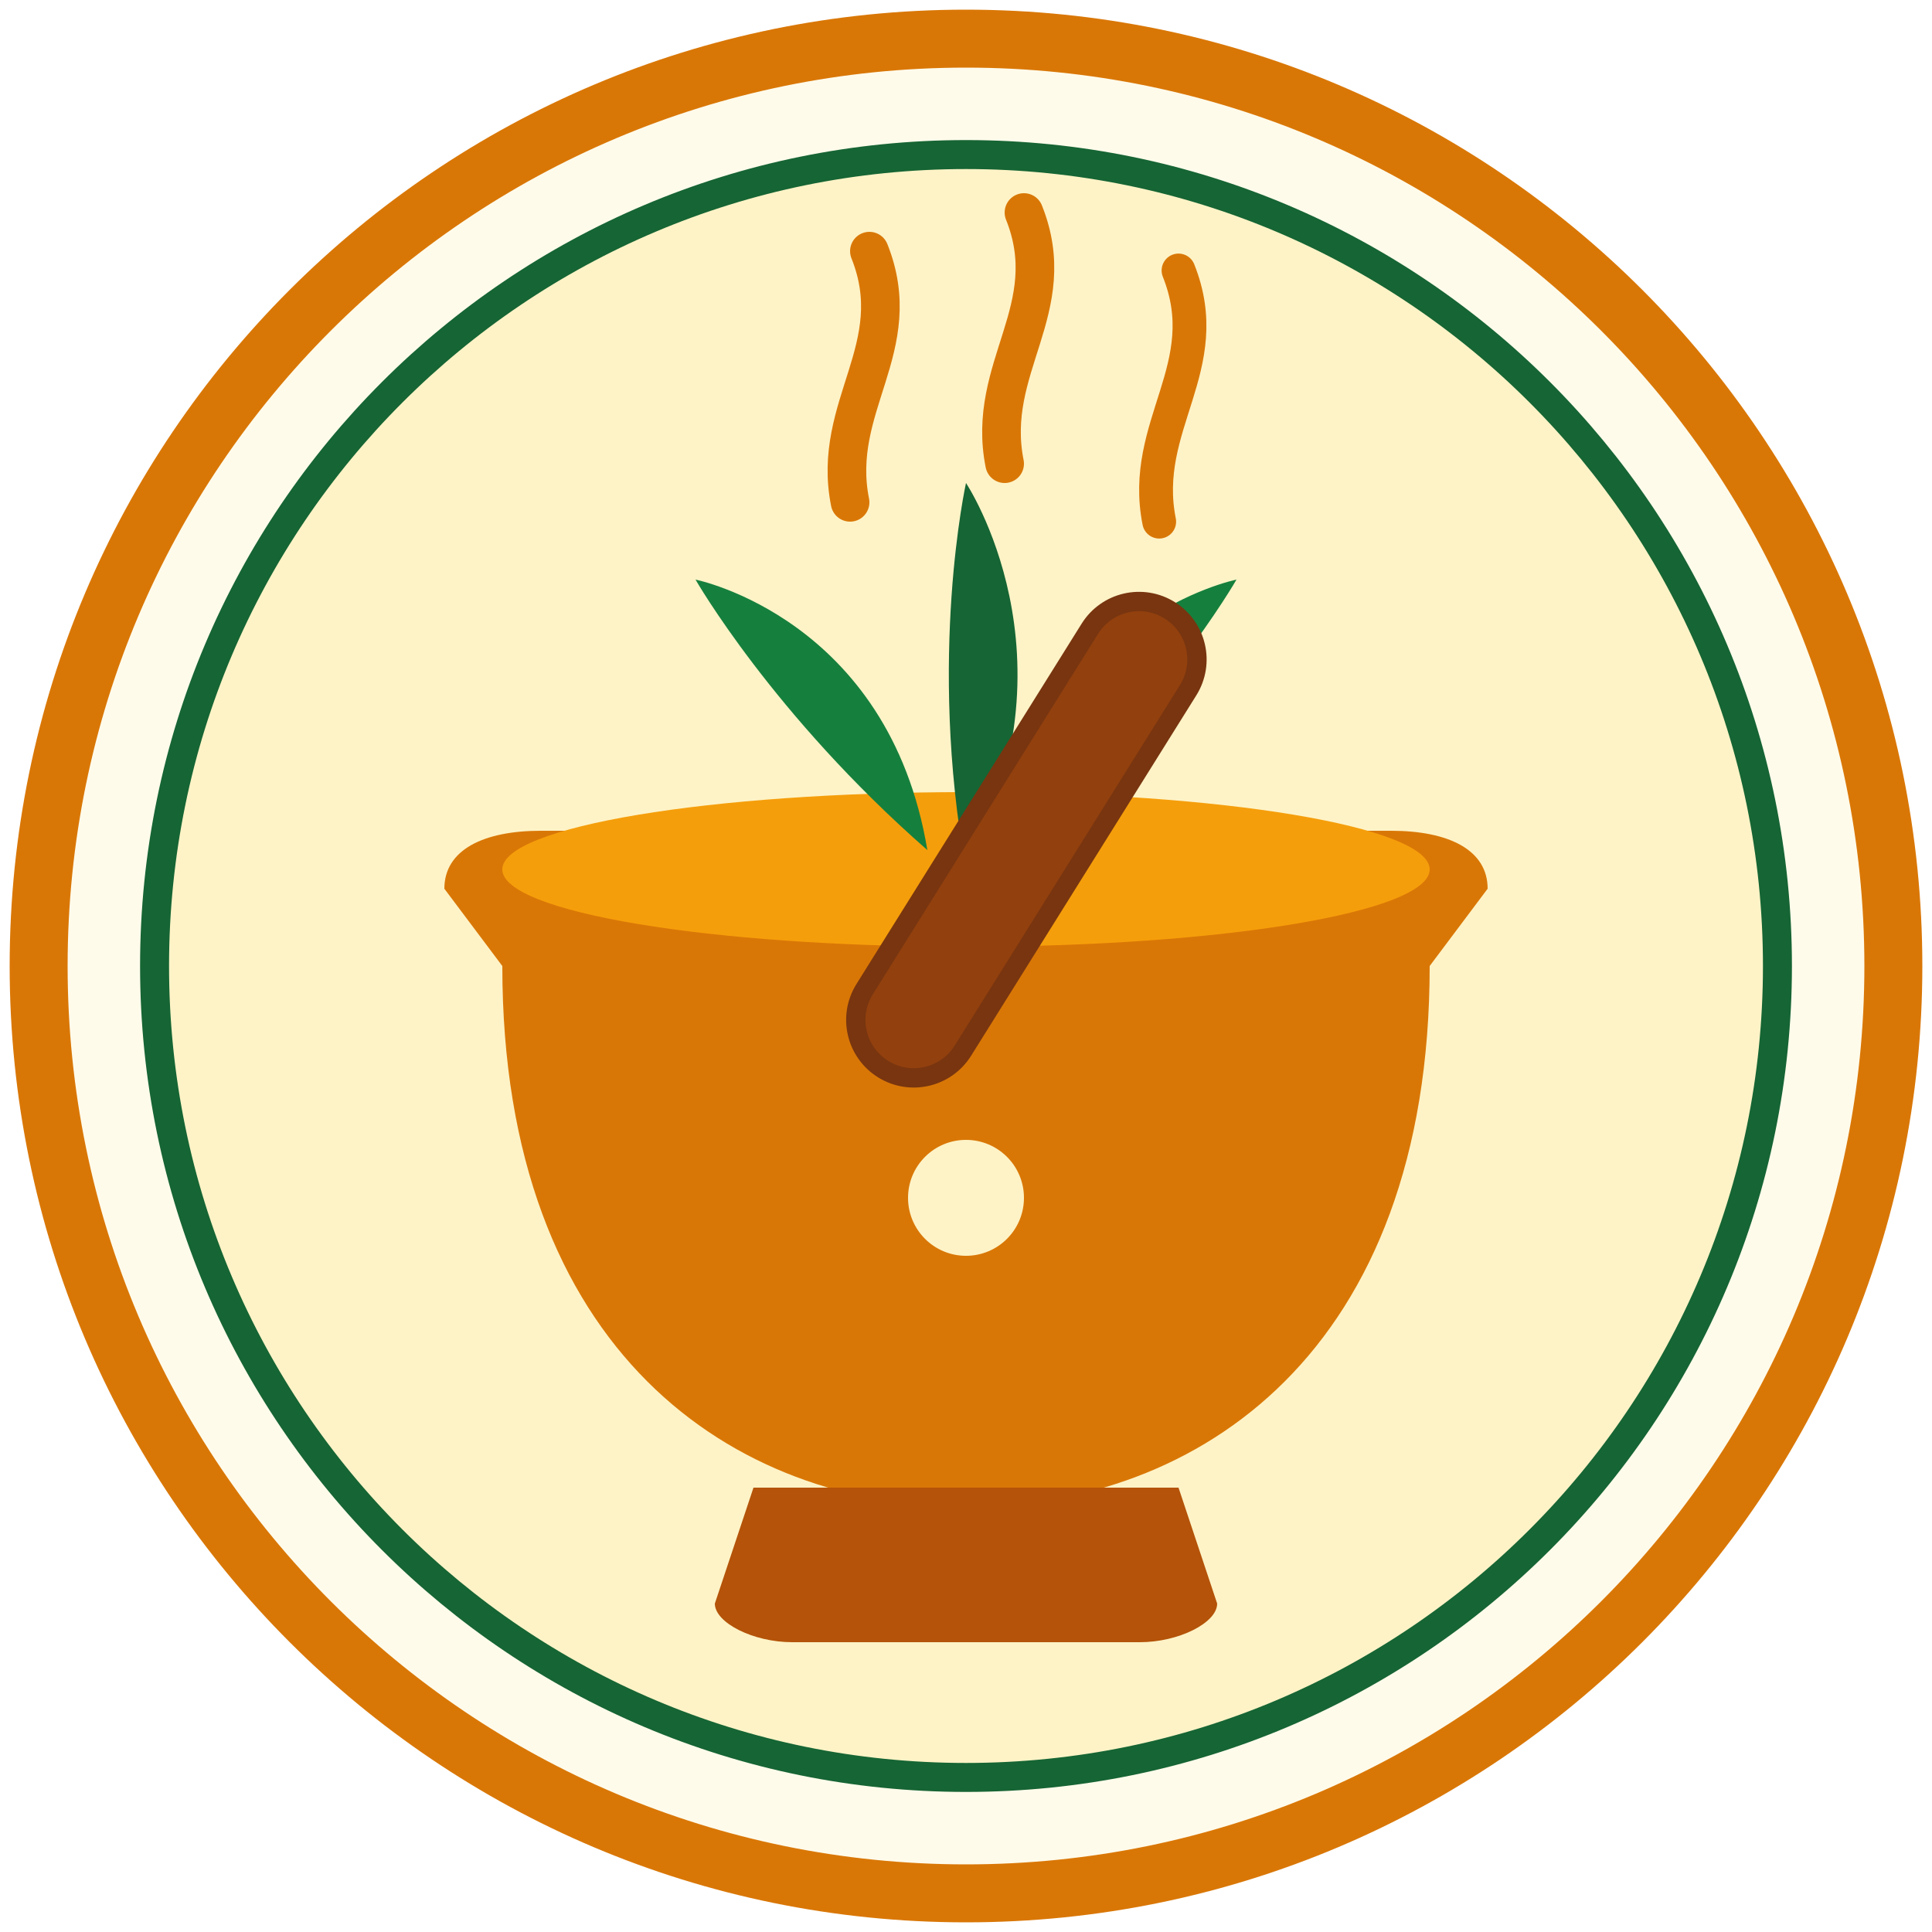
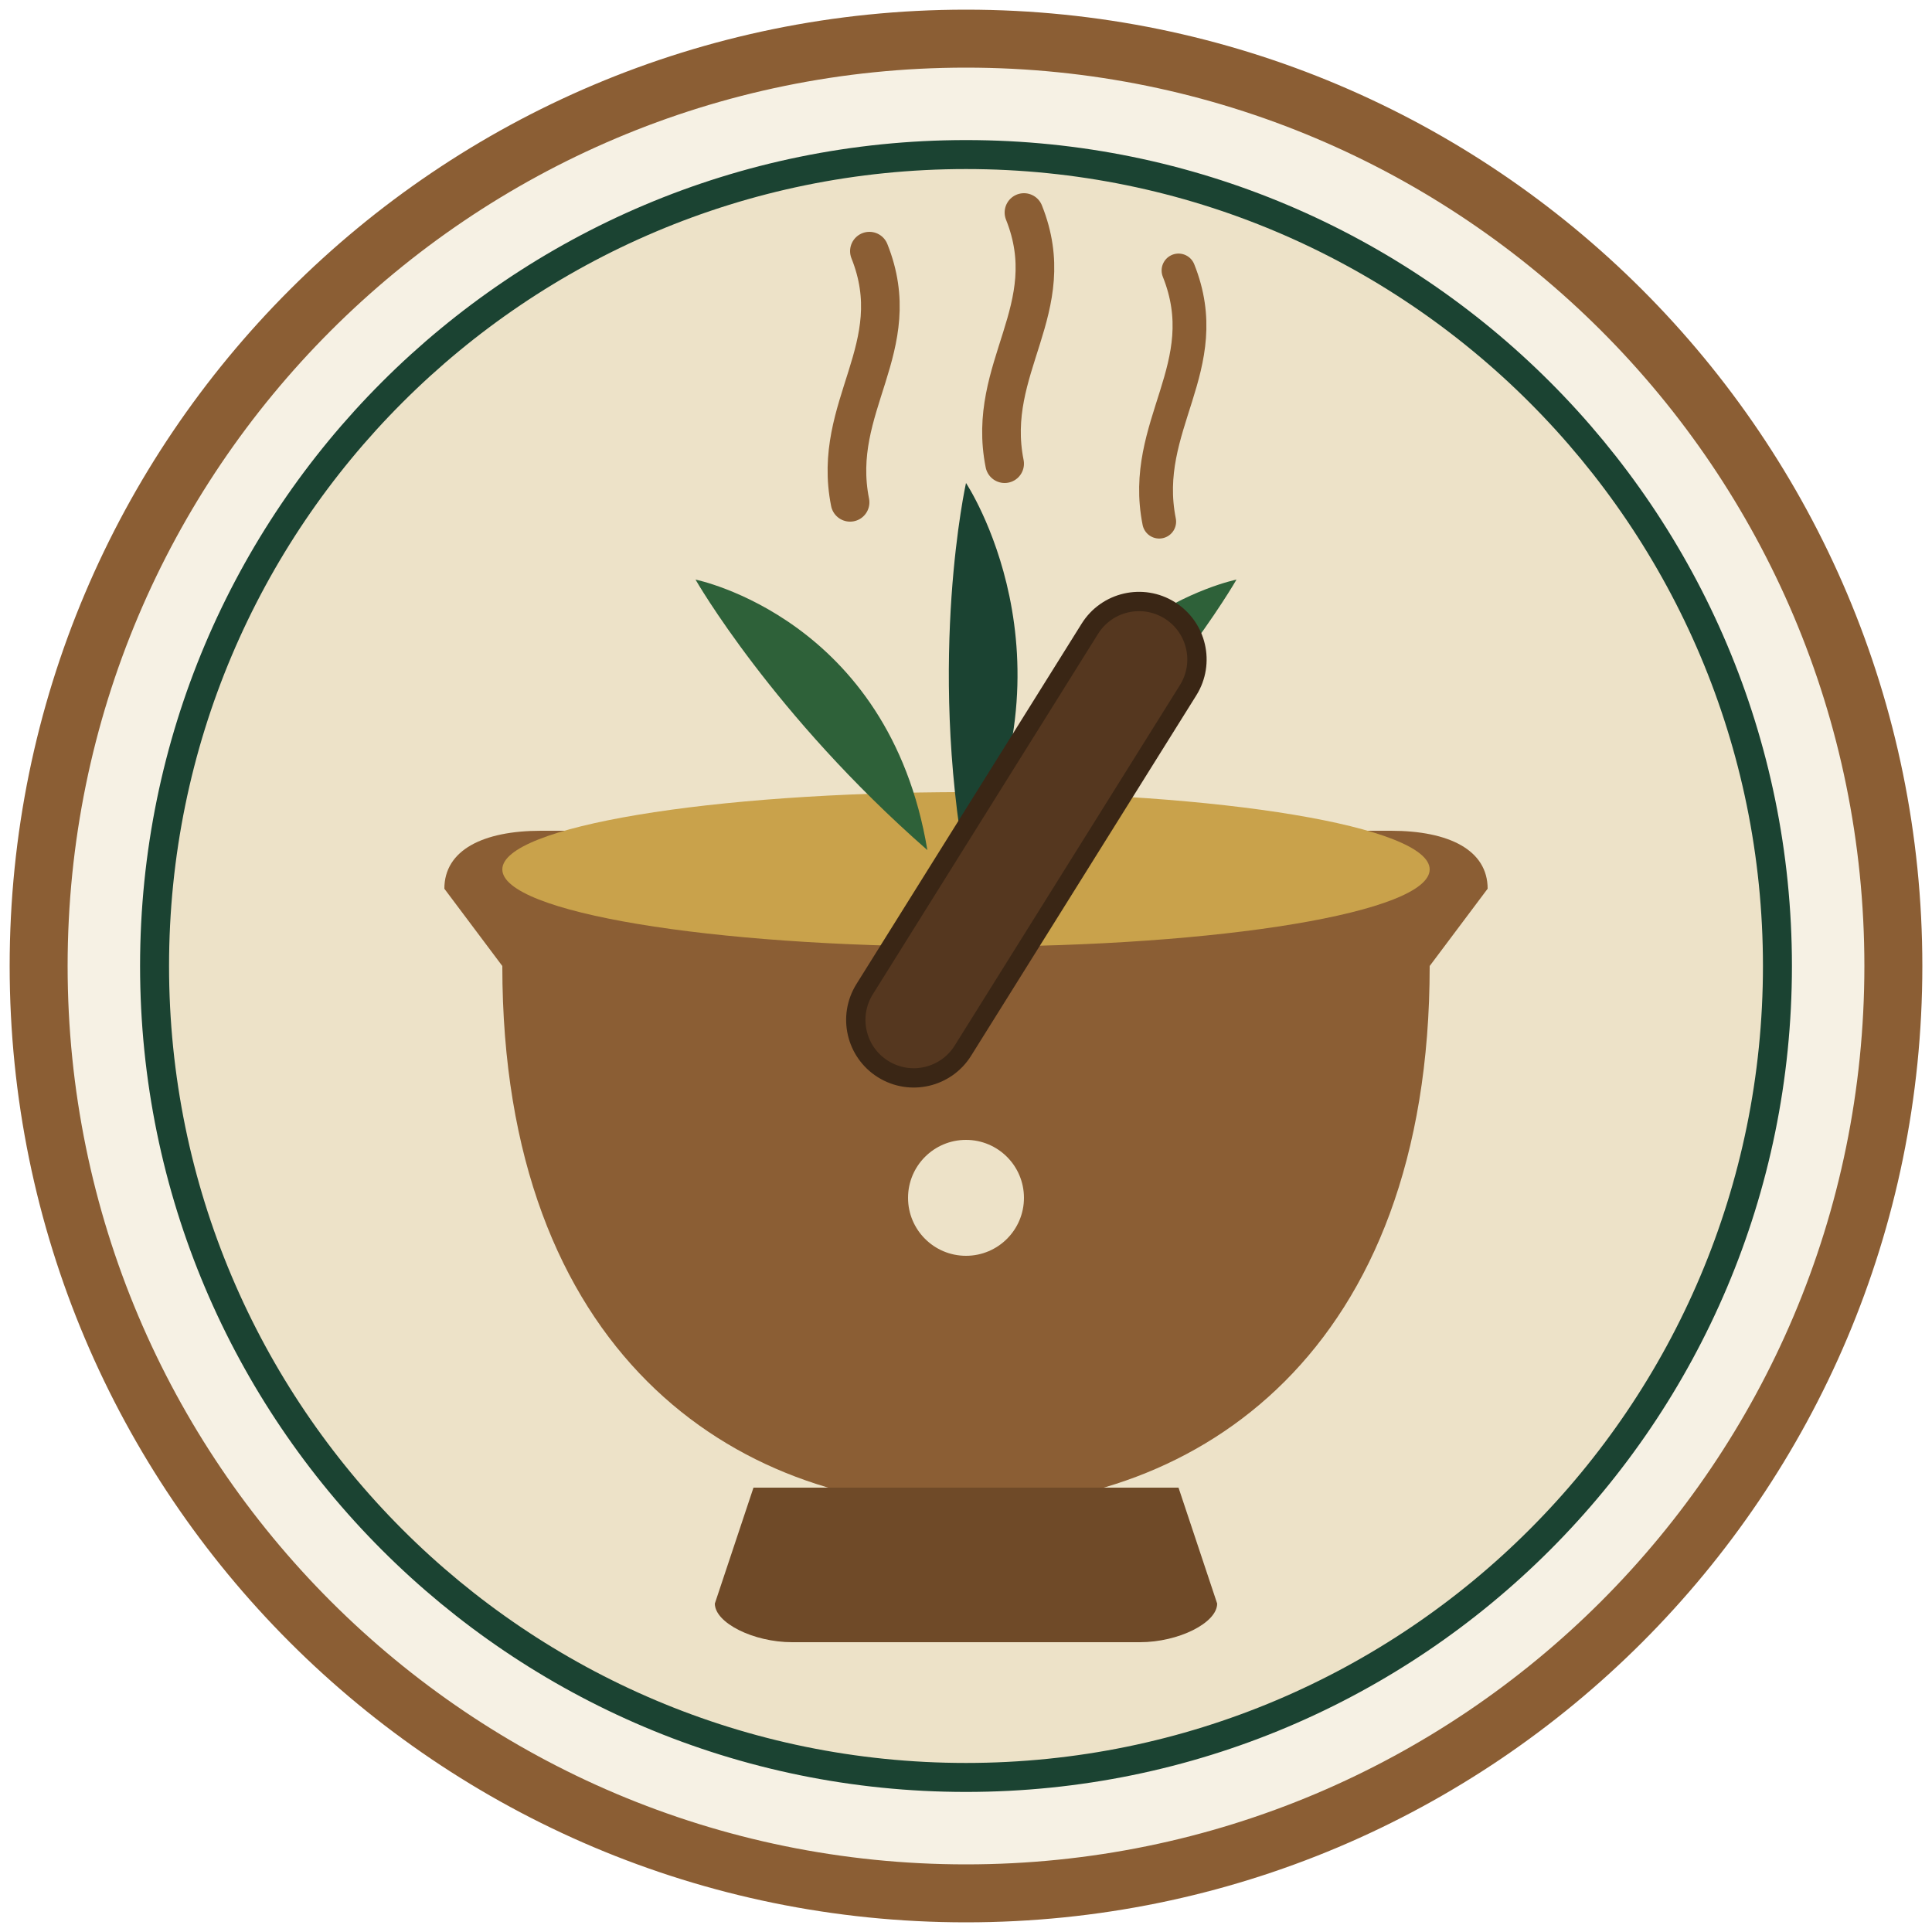
<svg xmlns="http://www.w3.org/2000/svg" viewBox="0 0 100 100" width="100%" height="100%">
-   <circle cx="50" cy="50" r="48" fill="#FFFBEB" stroke="#D97706" stroke-width="3" />
-   <circle cx="50" cy="50" r="42" fill="#FEF3C7" stroke="#166534" stroke-width="1.5" />
-   <path d="M44 26 C43 21 47 18 45 13" stroke="#D97706" stroke-width="2" stroke-linecap="round" />
-   <path d="M52 24 C51 19 55 16 53 11" stroke="#D97706" stroke-width="2" stroke-linecap="round" />
-   <path d="M60 27 C59 22 63 19 61 14" stroke="#D97706" stroke-width="1.75" stroke-linecap="round" />
-   <path d="M26 50 C26 70 38 78 50 78 C62 78 74 70 74 50 L77 46 C77 44 75 43 72 43 L28 43 C25 43 23 44 23 46 Z" fill="#D97706" />
-   <ellipse cx="50" cy="45" rx="24" ry="4" fill="#F59E0B" />
-   <path d="M39 77 L37 83 C37 84 39 85 41 85 L59 85 C61 85 63 84 63 83 L61 77 Z" fill="#B45309" />
-   <path d="M50 45 C48 34 50 25 50 25 C50 25 56 34 50 45 Z" fill="#166534" />
-   <path d="M48 44 C40 37 36 30 36 30 C36 30 46 32 48 44 Z" fill="#15803D" />
-   <path d="M52 44 C60 37 64 30 64 30 C64 30 54 32 52 44 Z" fill="#15803D" />
-   <rect x="58" y="30" width="6" height="28" rx="3" transform="rotate(32 58 30)" fill="#92400E" stroke="#78350F" stroke-width="1" />
-   <circle cx="50" cy="62" r="3" fill="#FEF3C7" />
+   <circle cx="50" cy="50" r="48" fill="#F6F1E4" stroke="#8B5E34" stroke-width="3" />
+   <circle cx="50" cy="50" r="42" fill="#EDE2C8" stroke="#1B4332" stroke-width="1.5" />
+   <path d="M44 26 C43 21 47 18 45 13" stroke="#8B5E34" stroke-width="2" stroke-linecap="round" />
+   <path d="M52 24 C51 19 55 16 53 11" stroke="#8B5E34" stroke-width="2" stroke-linecap="round" />
+   <path d="M60 27 C59 22 63 19 61 14" stroke="#8B5E34" stroke-width="1.75" stroke-linecap="round" />
+   <path d="M26 50 C26 70 38 78 50 78 C62 78 74 70 74 50 L77 46 C77 44 75 43 72 43 L28 43 C25 43 23 44 23 46 Z" fill="#8B5E34" />
+   <ellipse cx="50" cy="45" rx="24" ry="4" fill="#C9A24B" />
+   <path d="M39 77 L37 83 C37 84 39 85 41 85 L59 85 C61 85 63 84 63 83 L61 77 Z" fill="#6F4A28" />
+   <path d="M50 45 C48 34 50 25 50 25 C50 25 56 34 50 45 Z" fill="#1B4332" />
+   <path d="M48 44 C40 37 36 30 36 30 C36 30 46 32 48 44 Z" fill="#2E6139" />
+   <path d="M52 44 C60 37 64 30 64 30 C64 30 54 32 52 44 Z" fill="#2E6139" />
+   <rect x="58" y="30" width="6" height="28" rx="3" transform="rotate(32 58 30)" fill="#55371F" stroke="#3A2615" stroke-width="1" />
+   <circle cx="50" cy="62" r="3" fill="#EDE2C8" />
</svg>
